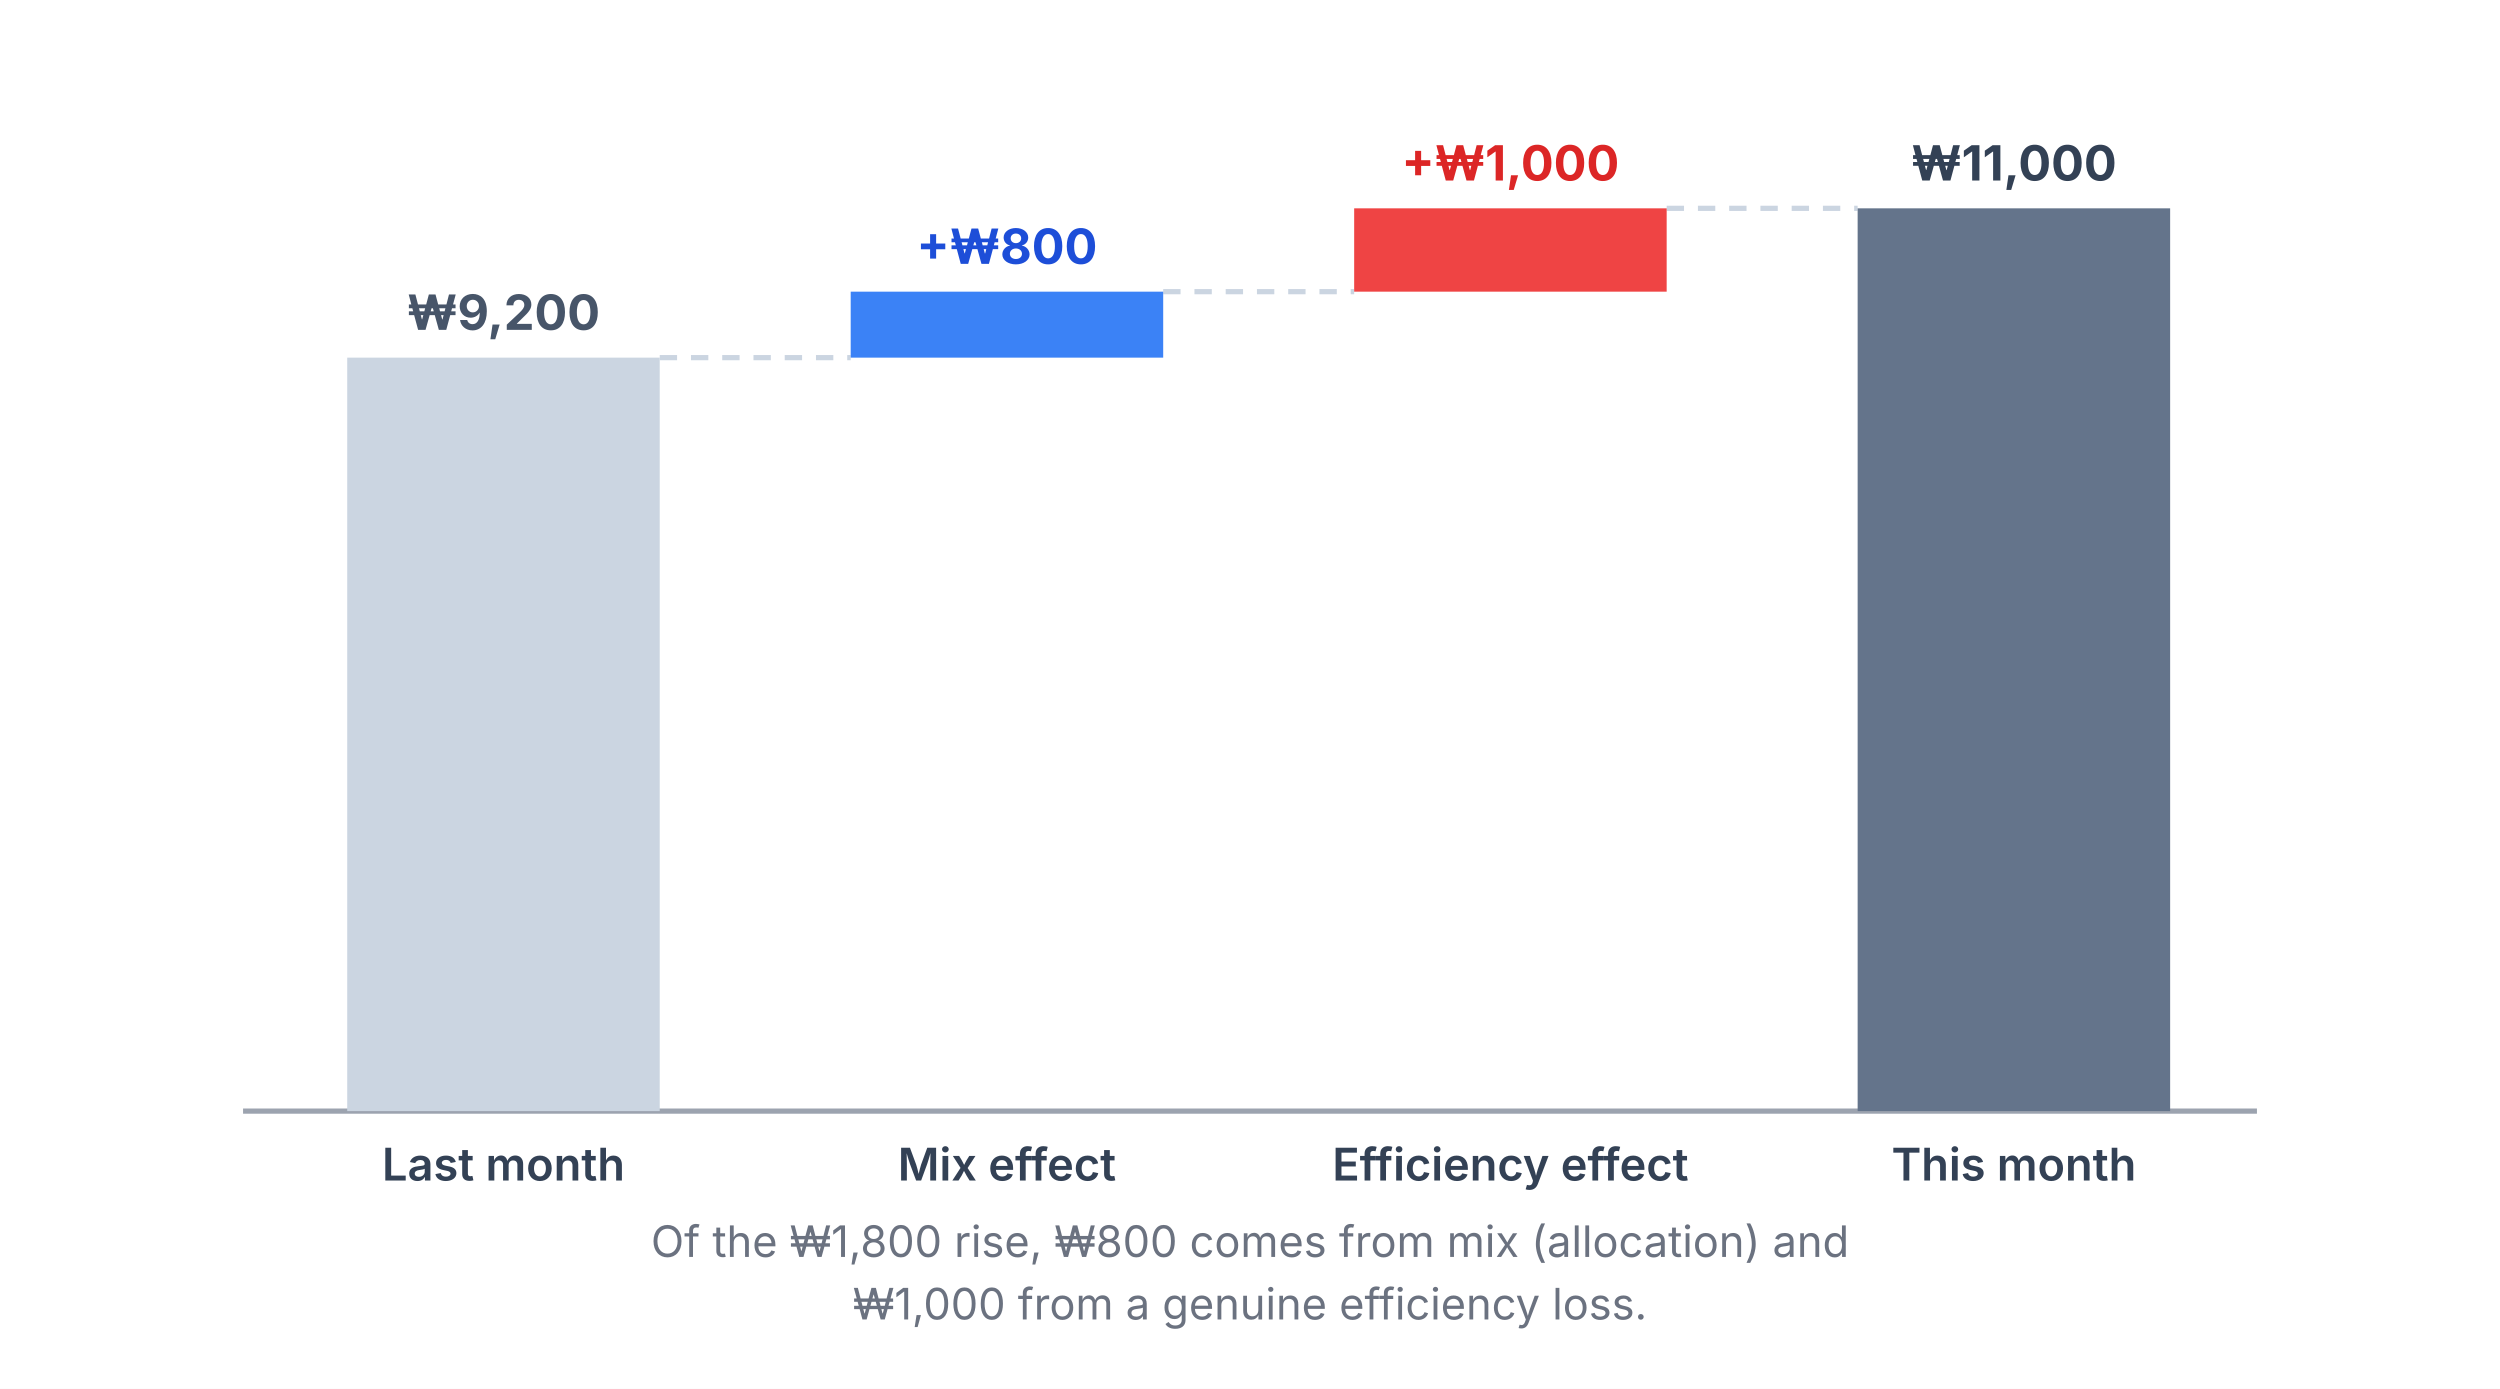
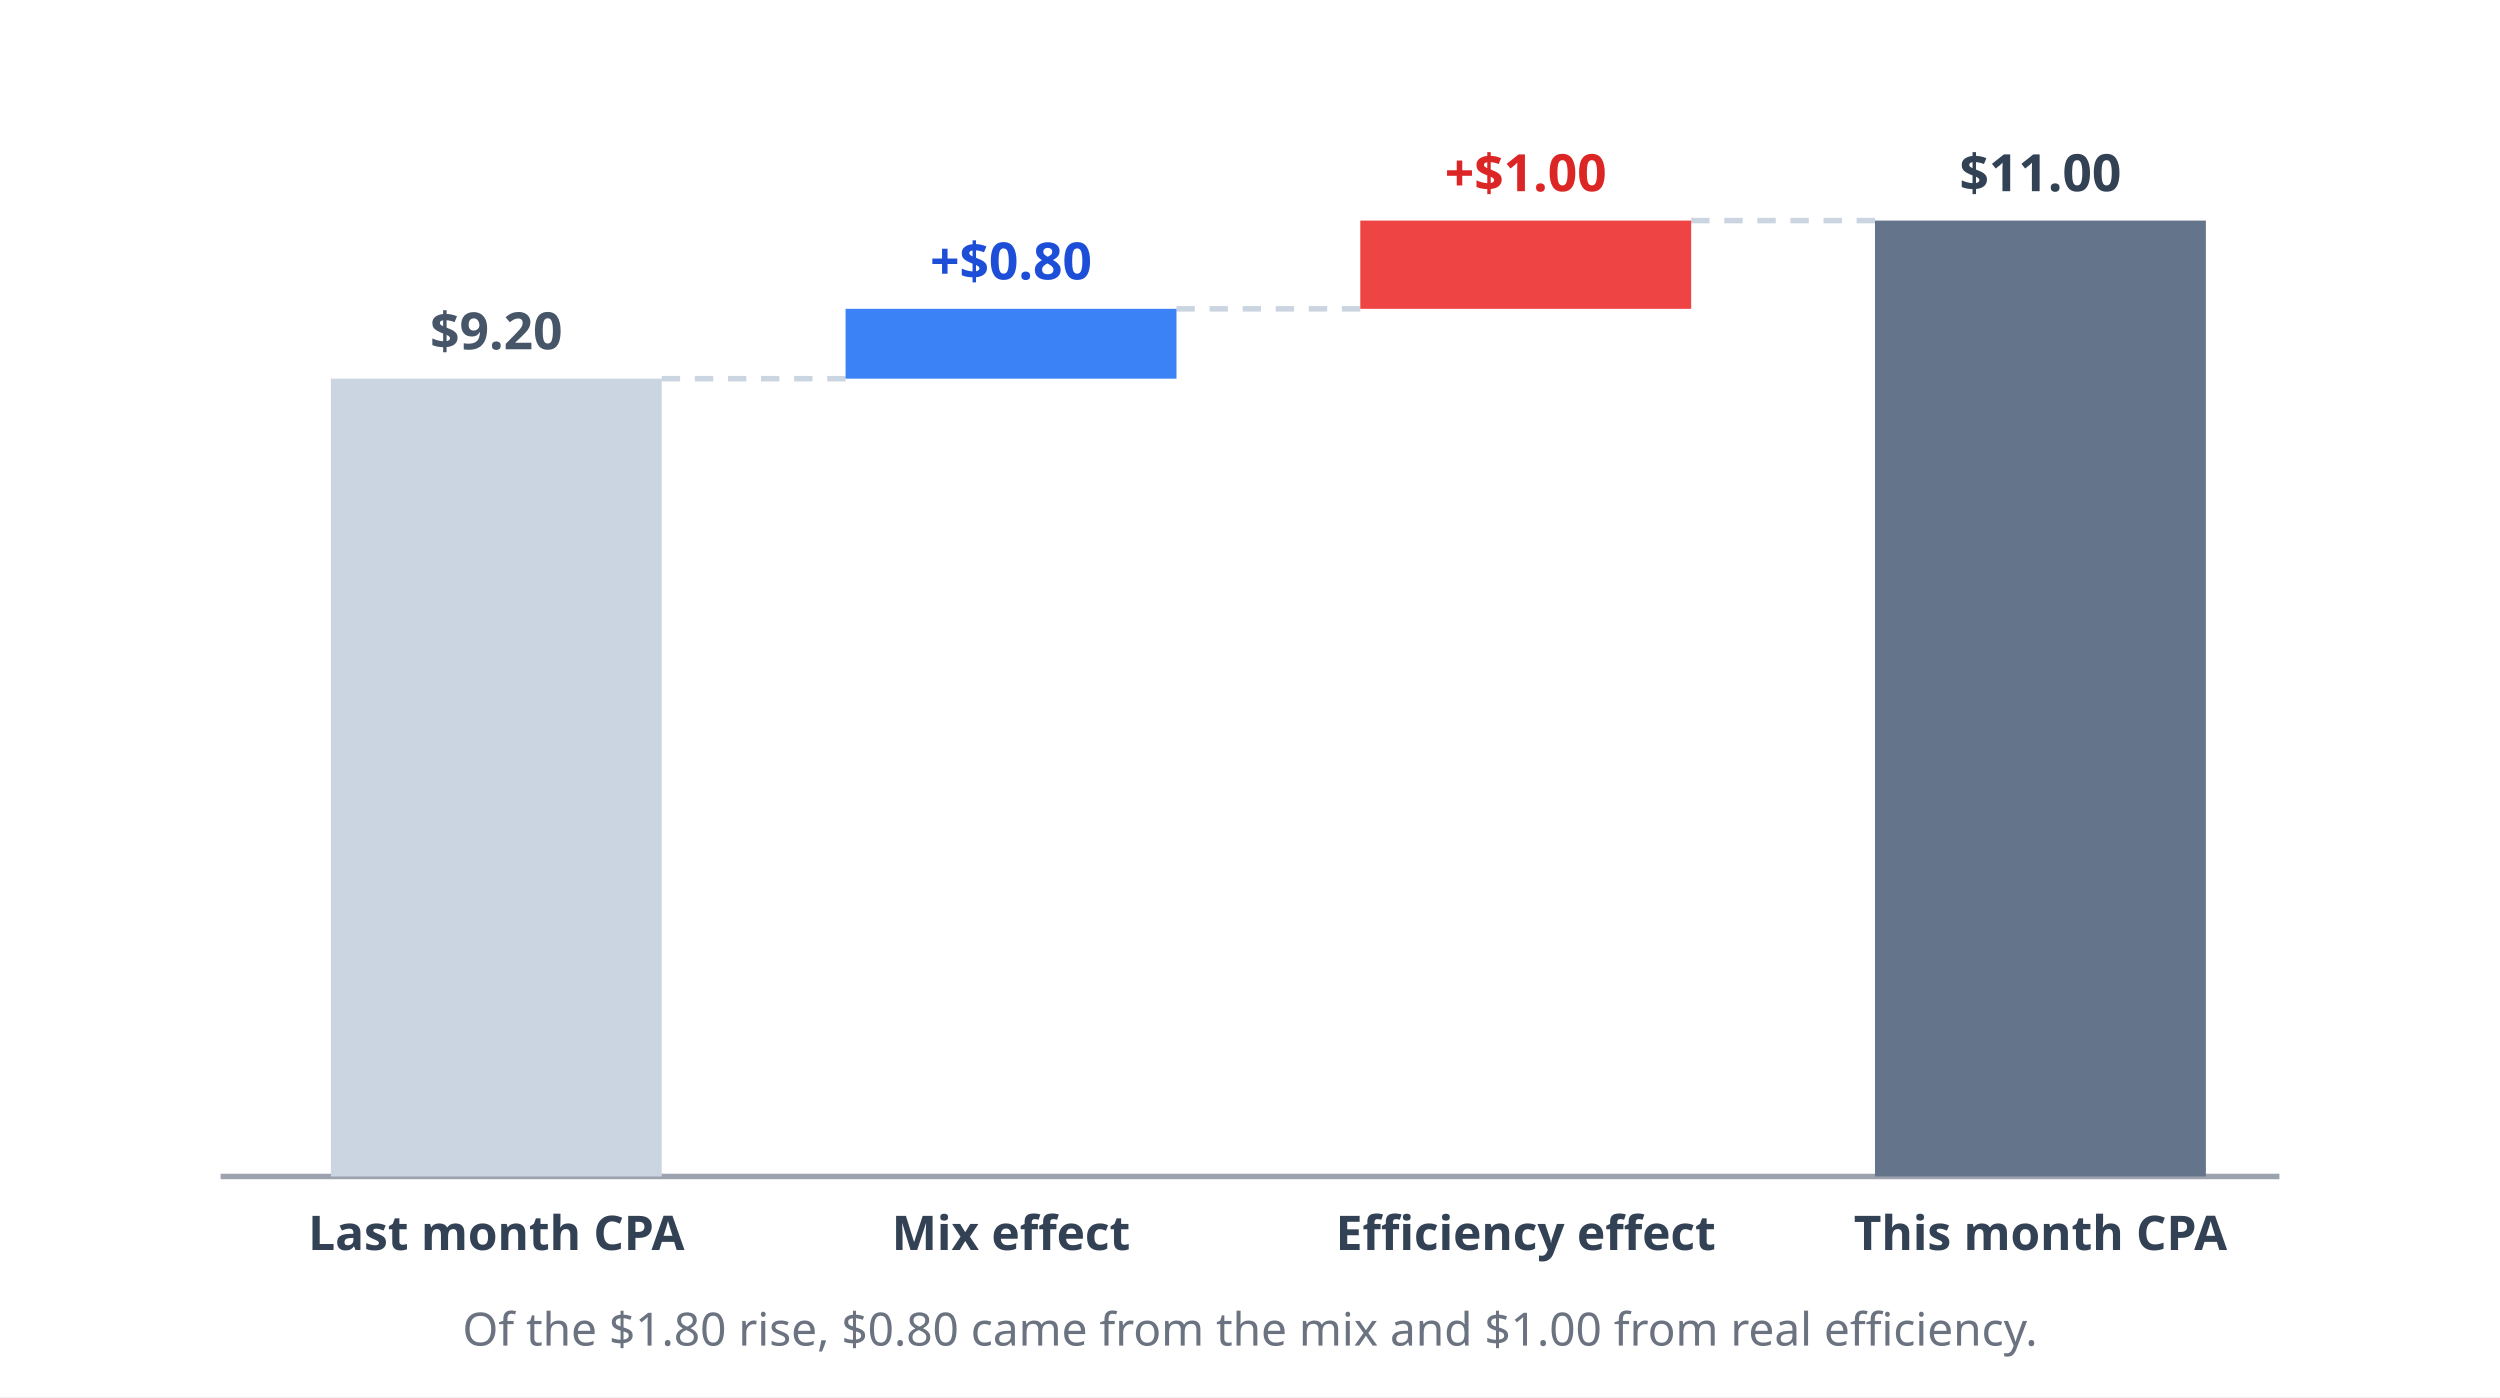
- <svg xmlns="http://www.w3.org/2000/svg" viewBox="0 0 720 400" font-family="'Inter','Helvetica Neue',Arial,sans-serif">
-   <rect x="0" y="0" width="720" height="400" fill="#ffffff" />
-   <line x1="70" y1="320" x2="650" y2="320" stroke="#9CA3AF" stroke-width="1.5" />
+ <svg xmlns="http://www.w3.org/2000/svg" viewBox="0 0 680 380" font-family="sans-serif">
+   <rect x="0" y="0" width="680" height="380" fill="#ffffff" />
+   <line x1="60" y1="320" x2="620" y2="320" stroke="#9CA3AF" stroke-width="1.5" />
  <g stroke="#CBD5E1" stroke-width="1.5" stroke-dasharray="5 4">
-     <line x1="190" y1="103" x2="245" y2="103" />
-     <line x1="335" y1="84" x2="390" y2="84" />
-     <line x1="480" y1="60" x2="535" y2="60" />
+     <line x1="180" y1="103" x2="230" y2="103" />
+     <line x1="320" y1="84" x2="370" y2="84" />
+     <line x1="460" y1="60" x2="510" y2="60" />
  </g>
-   <rect x="100" y="103" width="90" height="217" fill="#CBD5E1" />
-   <text x="145" y="95" fill="#475569" font-size="14" font-weight="700" text-anchor="middle">₩9,200</text>
-   <text x="145" y="340" fill="#334155" font-size="13" font-weight="600" text-anchor="middle">Last month</text>
-   <rect x="245" y="84" width="90" height="19" fill="#3B82F6" />
-   <text x="290" y="76" fill="#1D4ED8" font-size="14" font-weight="700" text-anchor="middle">+₩800</text>
-   <text x="290" y="340" fill="#334155" font-size="13" font-weight="600" text-anchor="middle">Mix effect</text>
-   <rect x="390" y="60" width="90" height="24" fill="#EF4444" />
-   <text x="435" y="52" fill="#DC2626" font-size="14" font-weight="700" text-anchor="middle">+₩1,000</text>
-   <text x="435" y="340" fill="#334155" font-size="13" font-weight="600" text-anchor="middle">Efficiency effect</text>
-   <rect x="535" y="60" width="90" height="260" fill="#64748B" />
-   <text x="580" y="52" fill="#334155" font-size="14" font-weight="700" text-anchor="middle">₩11,000</text>
-   <text x="580" y="340" fill="#334155" font-size="13" font-weight="600" text-anchor="middle">This month</text>
-   <text x="360" y="362" fill="#6B7280" font-size="12.5" text-anchor="middle">Of the ₩1,800 rise, ₩800 comes from mix (allocation) and</text>
-   <text x="360" y="380" fill="#6B7280" font-size="12.5" text-anchor="middle">₩1,000 from a genuine efficiency loss.</text>
+   <rect x="90" y="103" width="90" height="217" fill="#CBD5E1" />
+   <text x="135" y="95" fill="#475569" font-size="14" font-weight="700" text-anchor="middle">$9.20</text>
+   <text x="135" y="340" fill="#334155" font-size="13" font-weight="600" text-anchor="middle">Last month CPA</text>
+   <rect x="230" y="84" width="90" height="19" fill="#3B82F6" />
+   <text x="275" y="76" fill="#1D4ED8" font-size="14" font-weight="700" text-anchor="middle">+$0.80</text>
+   <text x="275" y="340" fill="#334155" font-size="13" font-weight="600" text-anchor="middle">Mix effect</text>
+   <rect x="370" y="60" width="90" height="24" fill="#EF4444" />
+   <text x="415" y="52" fill="#DC2626" font-size="14" font-weight="700" text-anchor="middle">+$1.00</text>
+   <text x="415" y="340" fill="#334155" font-size="13" font-weight="600" text-anchor="middle">Efficiency effect</text>
+   <rect x="510" y="60" width="90" height="260" fill="#64748B" />
+   <text x="555" y="52" fill="#334155" font-size="14" font-weight="700" text-anchor="middle">$11.00</text>
+   <text x="555" y="340" fill="#334155" font-size="13" font-weight="600" text-anchor="middle">This month CPA</text>
+   <text x="340" y="366" fill="#6B7280" font-size="12.5" text-anchor="middle">Of the $1.80 rise, $0.80 came from the mix and $1.00 from real efficiency.</text>
</svg>
